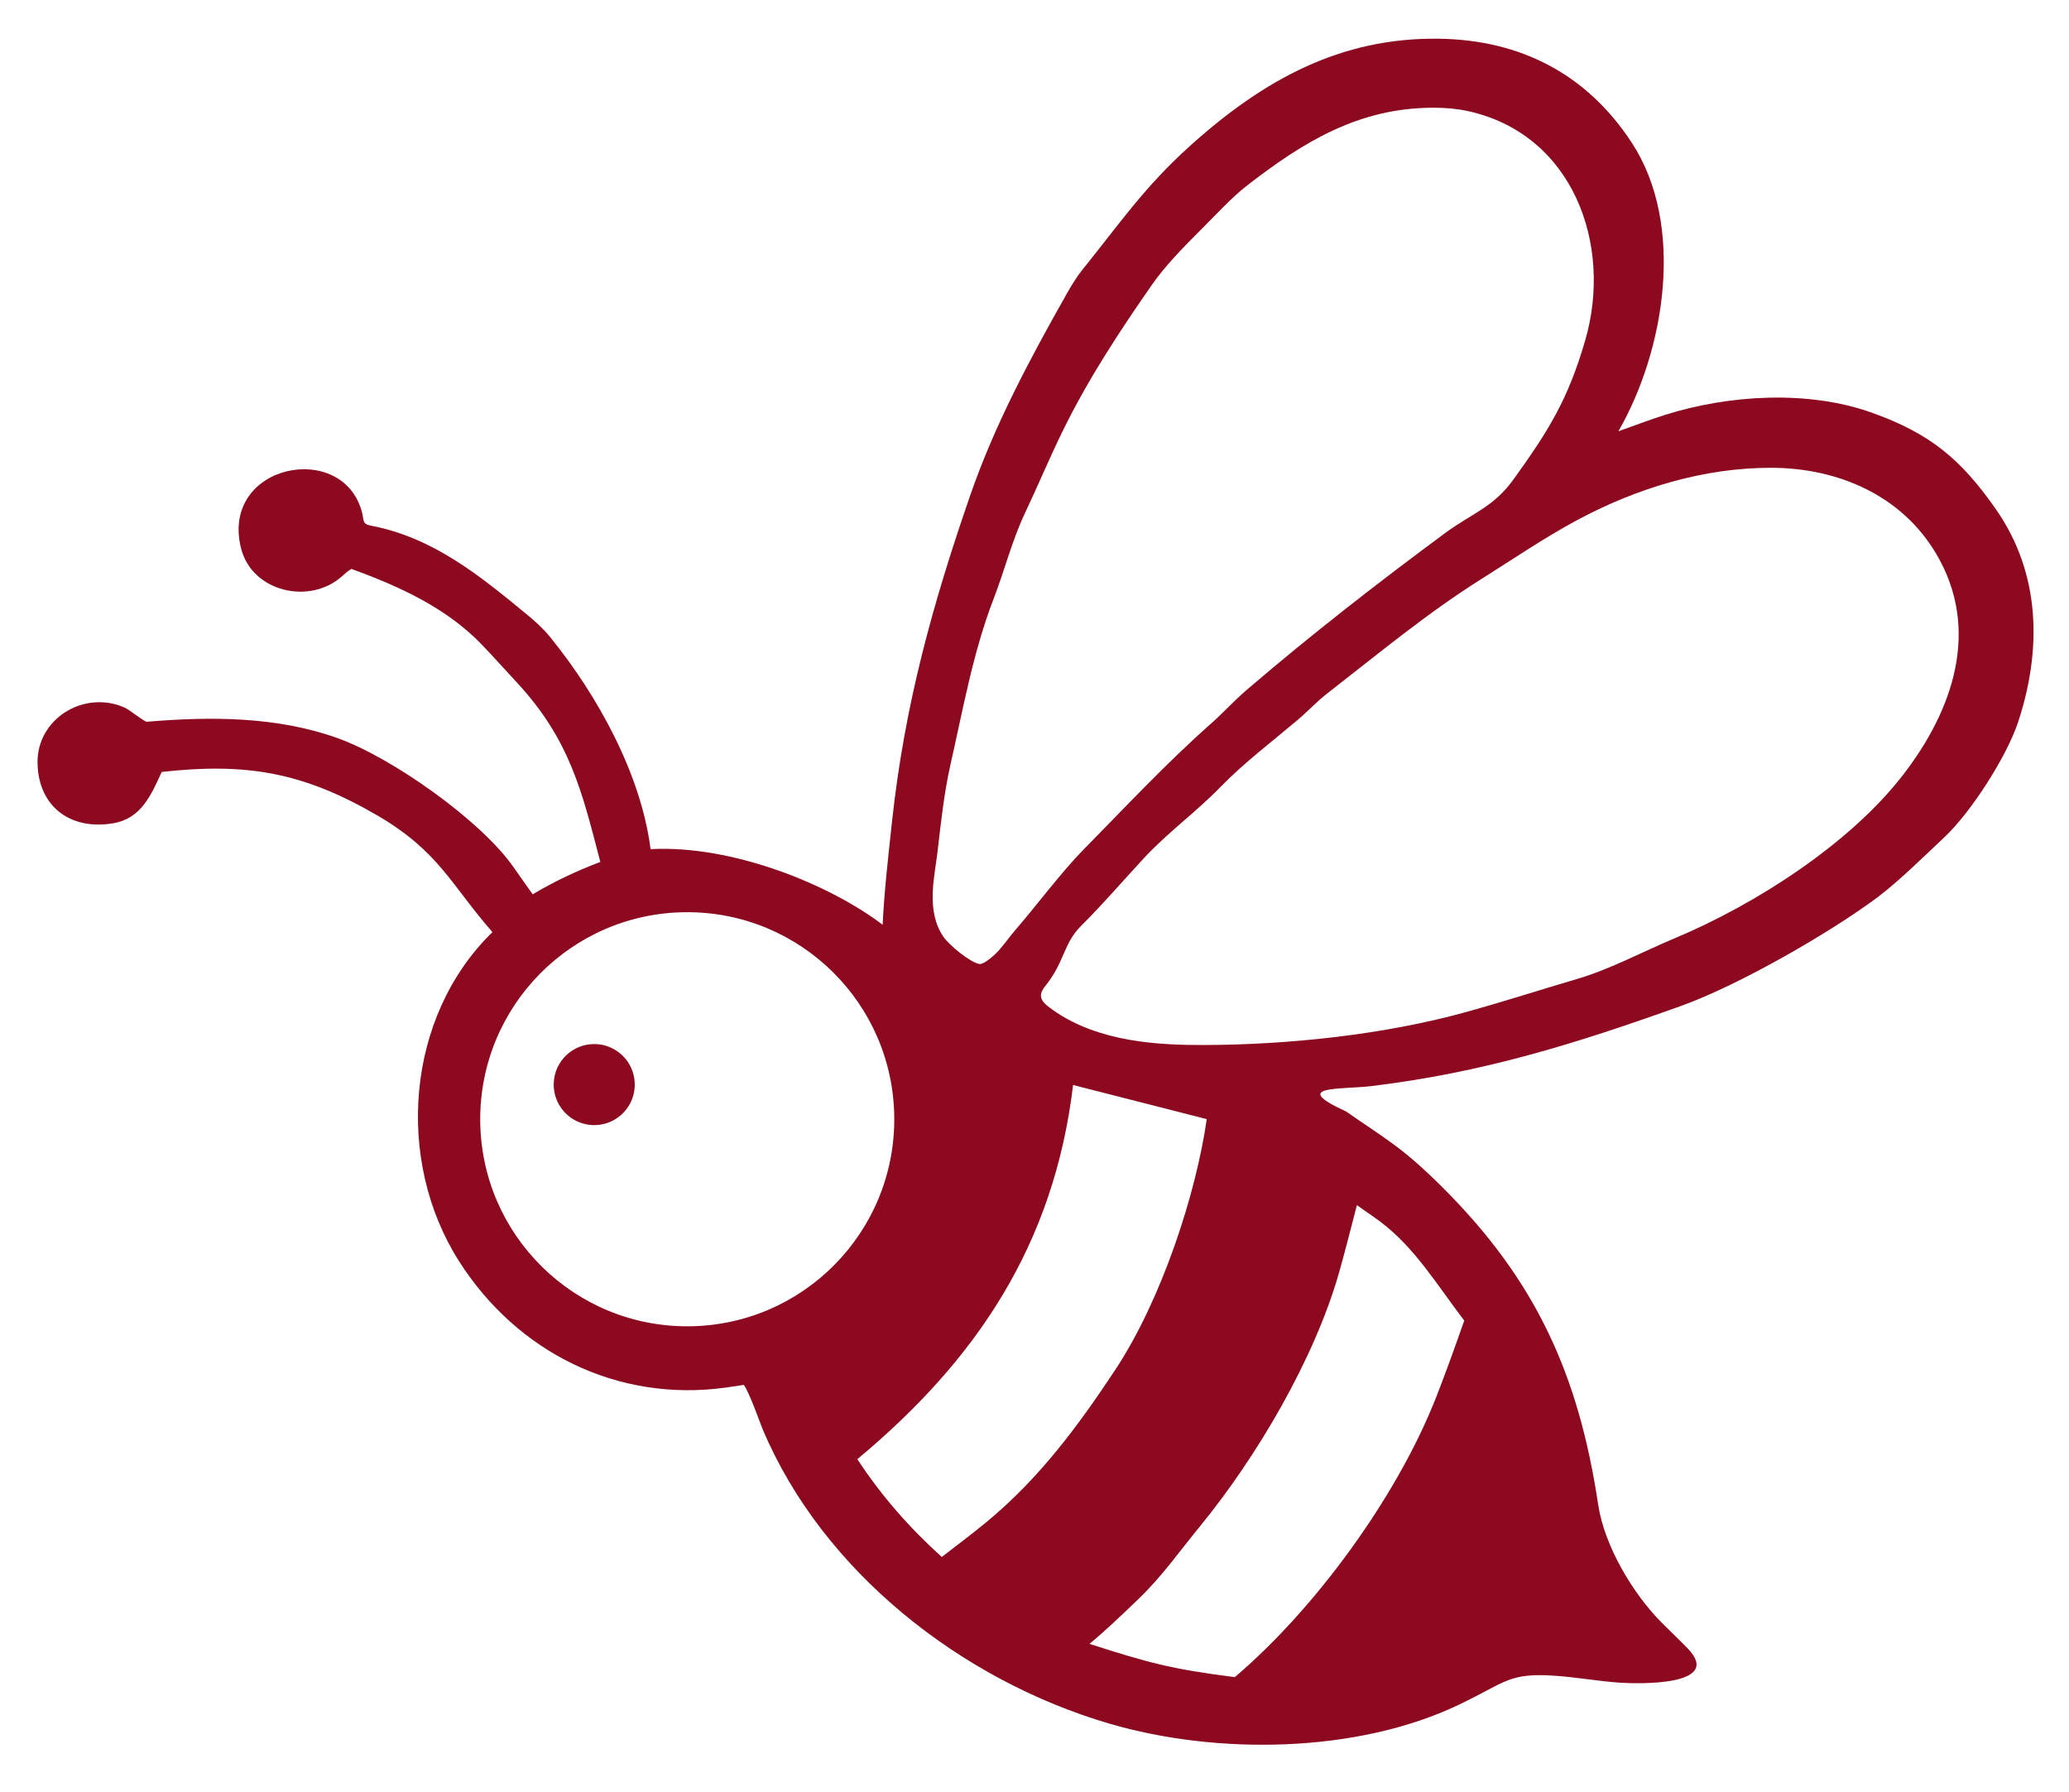
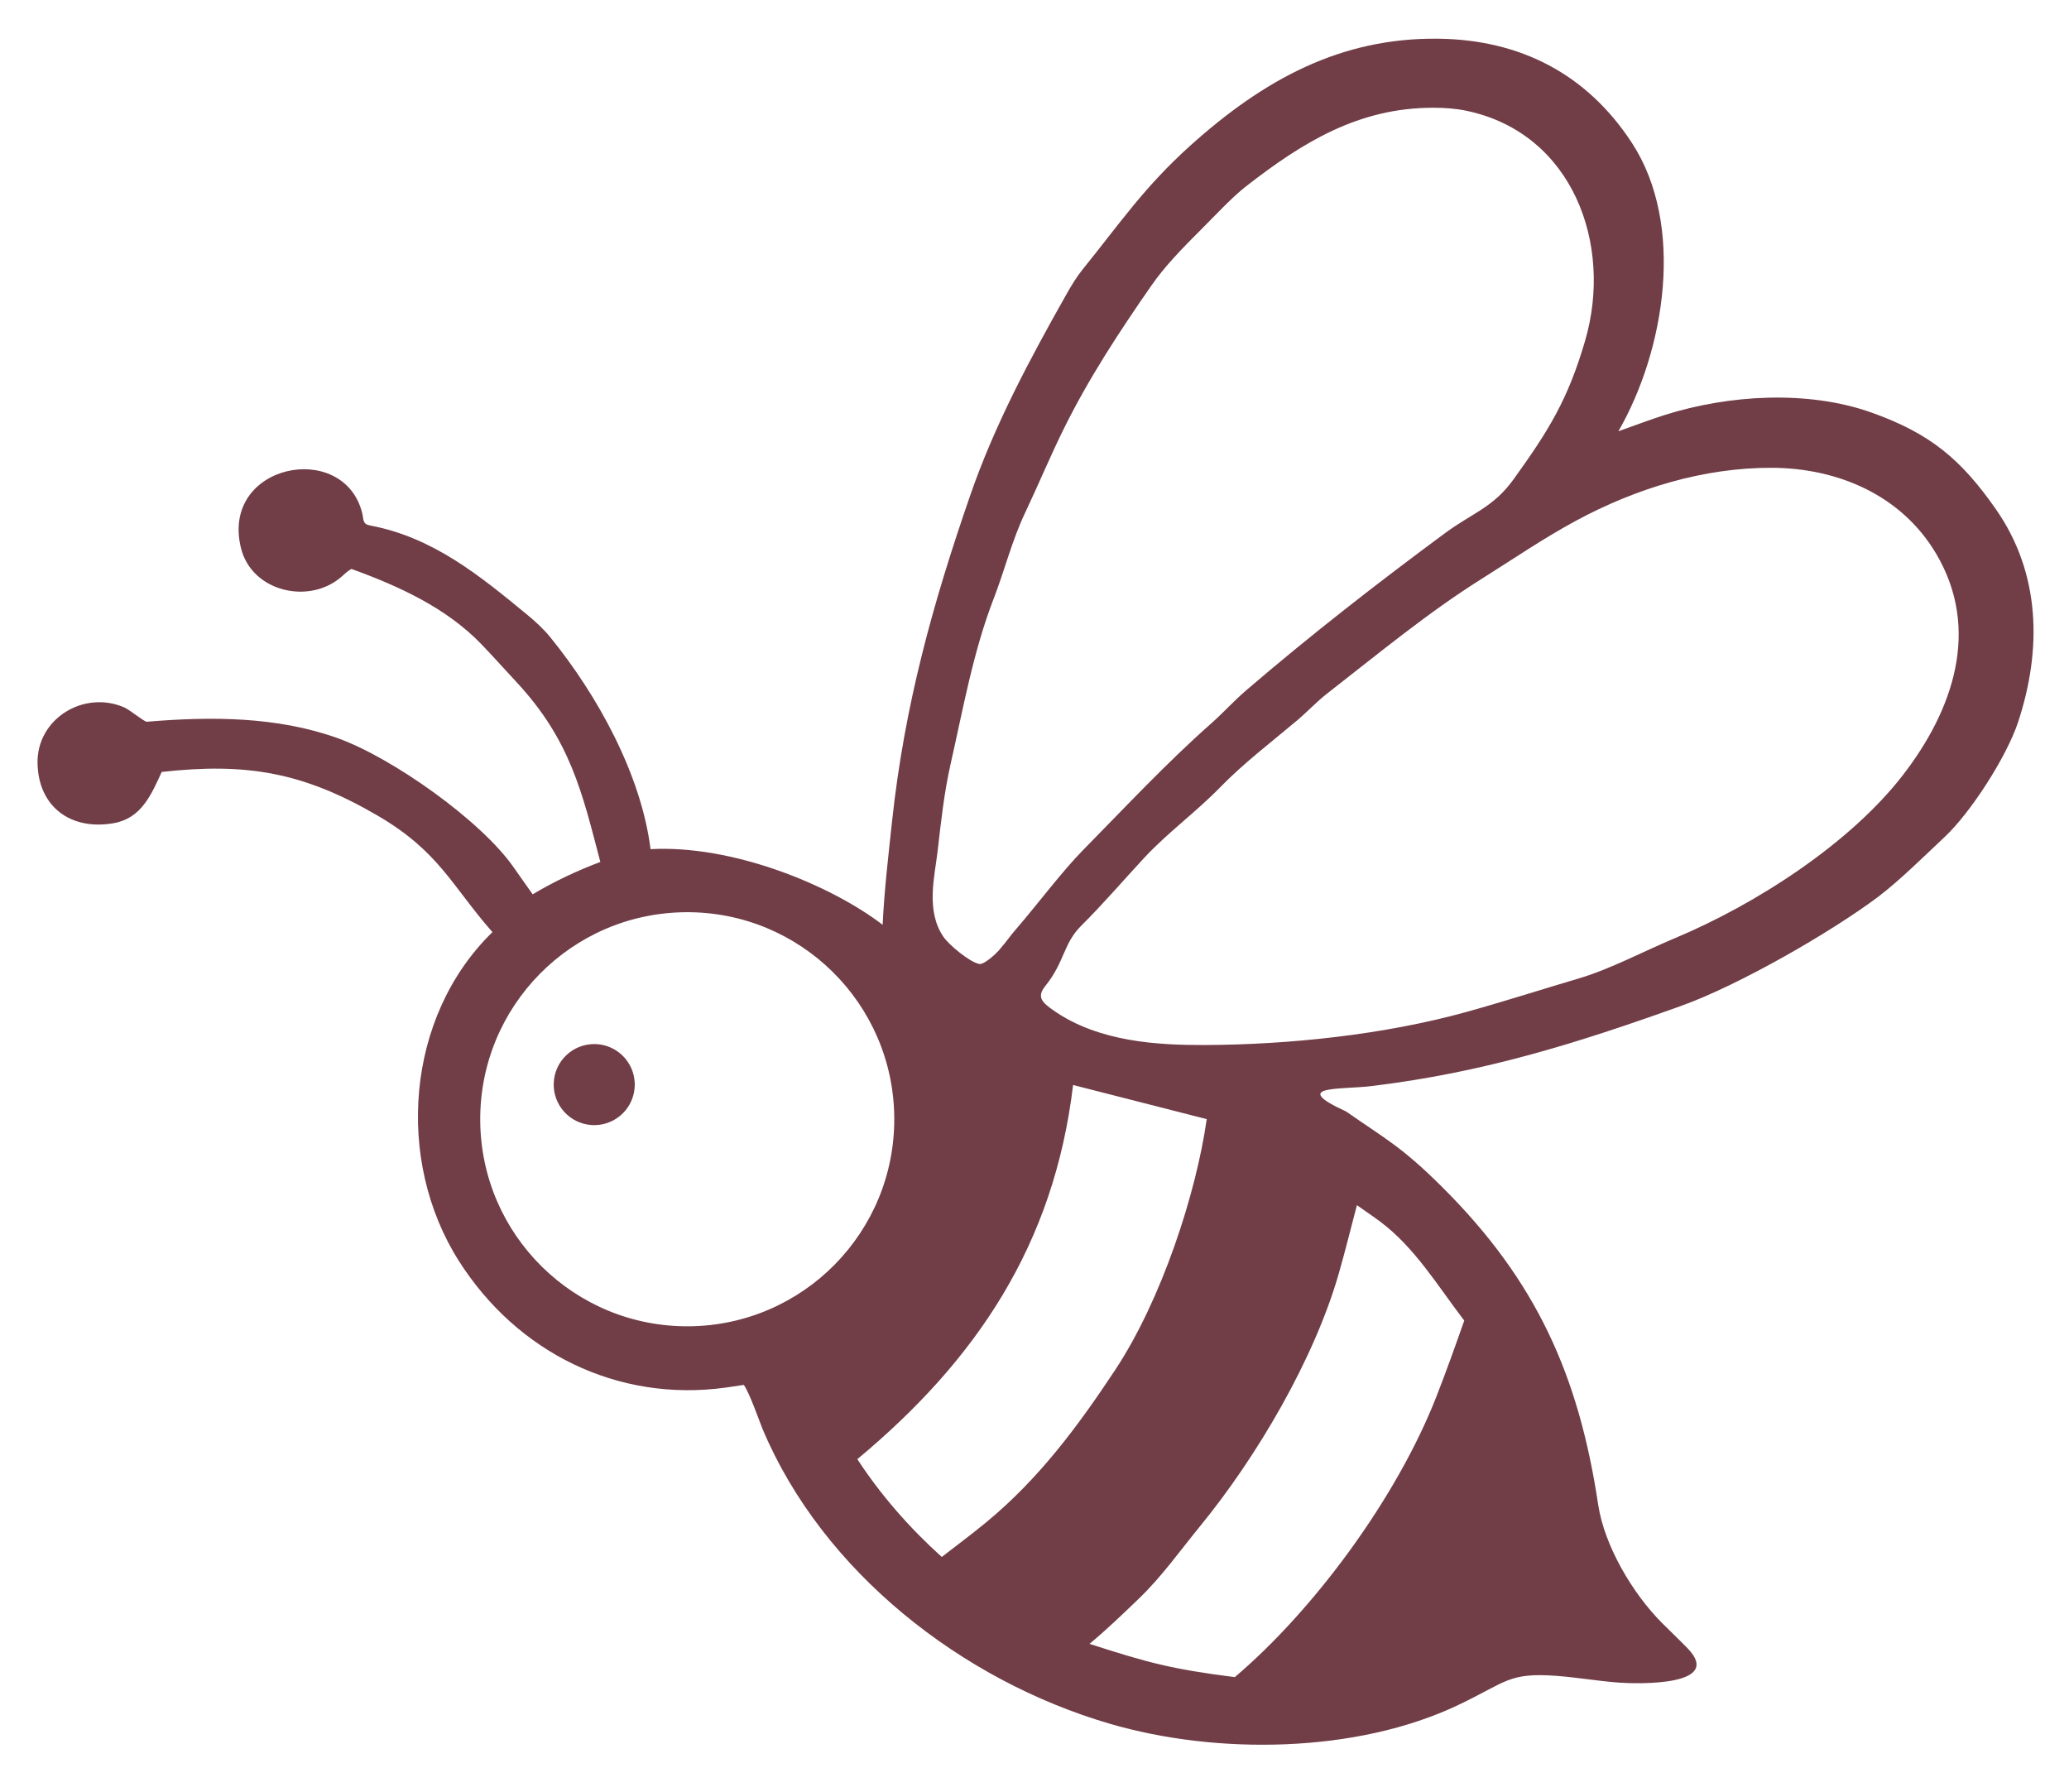
- <svg xmlns="http://www.w3.org/2000/svg" viewBox="580 366 328 284" fill="#8C0920">
+ <svg xmlns="http://www.w3.org/2000/svg" viewBox="580 366 328 284" fill="#713D47">
  <path d="M719.925,512.586C720.19,507.13 720.826,501.7 721.408,496.268C723.395,477.764 727.868,461.674 733.837,444.44C737.696,433.3 743.297,422.852 749.096,412.588C749.867,411.223 750.682,409.876 751.668,408.658C757.558,401.38 761.371,395.677 768.683,389.098C780.357,378.594 792.556,371.949 808.013,372.135C820.951,372.29 831.537,377.682 838.694,388.631C847.218,401.671 843.937,421.55 836.565,434.361C839.045,433.489 841.497,432.54 844.005,431.75C854.103,428.574 866.63,427.808 876.715,431.402C885.997,434.709 890.898,438.812 896.427,446.742C903.526,456.922 903.716,469.001 899.925,480.472C898.112,485.96 892.41,494.808 888.268,498.687C885.158,501.6 881.08,505.644 877.728,508.164C870.456,513.634 855.804,522.116 846.483,525.455C829.831,531.419 815.146,536.015 797.399,538.156C792.532,538.743 784.302,538.013 793.415,542.188C799.547,546.487 802.165,547.702 808.738,554.262C823.551,569.048 830.271,583.972 833.36,604.5C834.346,611.054 838.843,618.606 843.481,623.258C844.817,624.598 846.197,625.894 847.515,627.252C853.397,633.314 839.519,632.912 836.743,632.716C833.4,632.48 830.091,631.884 826.749,631.639C819.157,631.083 818.856,632.598 811.212,636.242C795.075,643.933 772.888,644.195 755.873,639.211C732.539,632.376 710.443,615.199 700.887,592.504C700.528,591.653 698.828,586.759 697.915,585.518C696.942,585.658 695.973,585.819 695,585.952C677.86,588.295 661.973,580.37 652.768,565.907C642.594,549.922 644.329,527.126 658.067,513.748C651.593,506.387 649.633,500.983 639.864,495.281C628.068,488.397 619.054,486.862 605.635,488.361C603.968,492.014 602.387,495.718 598.004,496.484C591.246,497.666 586.097,493.914 585.951,487C585.802,479.917 593.309,475.342 599.715,478.139C600.561,478.508 602.805,480.367 603.262,480.405C613.43,479.546 623.888,479.564 633.499,482.992C642.131,486.071 656.294,496.075 661.441,503.5C662.431,504.928 663.444,506.34 664.449,507.757C667.857,505.722 671.458,504.025 675.172,502.626C672.308,491.701 670.459,483.338 661.878,474.114C660.031,472.128 658.227,470.102 656.348,468.147C650.792,462.364 643.249,458.907 635.708,456.181C635.092,456.536 634.738,456.881 634.187,457.371C629.076,461.915 619.949,459.824 618.214,452.92C614.848,439.521 634.44,435.65 637.404,447.268C637.701,448.43 637.421,449.062 638.716,449.305C648.636,451.167 656.073,457.258 663.55,463.416C664.877,464.509 666.155,465.676 667.242,467.013C674.704,476.198 681.629,488.7 683.134,500.598C696.148,499.898 711.627,506.248 719.925,512.586ZM770.971,531.644C784.157,531.601 799.383,530.048 812.589,526.372C818.52,524.722 824.379,522.838 830.283,521.094C835.287,519.615 840.598,516.769 845.462,514.736C858.337,509.356 873.255,499.732 881.653,488.88C889.596,478.616 894.068,465.819 886.945,453.779C881.45,444.491 871.363,440.184 860.869,440.15C850.066,440.115 839.332,443.42 829.862,448.53C824.738,451.294 819.814,454.659 814.88,457.757C806.283,463.157 798.457,469.662 790.441,475.892C788.746,477.208 787.314,478.771 785.683,480.148C781.522,483.661 777.245,486.884 773.427,490.8C769.593,494.733 765.074,498.003 761.344,502.026C758.033,505.598 754.881,509.286 751.418,512.726C748.518,515.606 748.842,518.406 745.687,522.324C744.297,524.051 745.257,524.922 746.939,526.109C754.179,531.22 763.773,531.668 770.971,531.644ZM795.111,557.026C794.168,560.616 793.279,564.22 792.259,567.789C788.36,581.438 779.223,596.963 770.235,607.933C766.994,611.887 764.194,615.899 760.475,619.463C757.943,621.89 755.422,624.335 752.716,626.567C761.932,629.53 765.674,630.565 775.753,631.84C788.256,621.237 801.42,603.469 807.728,587.336C809.28,583.365 810.715,579.349 812.128,575.325C807.92,569.829 804.277,563.697 798.717,559.574C797.534,558.697 796.306,557.886 795.111,557.026ZM735.25,518.8C736.005,518.938 737.915,517.152 738.312,516.688C740.066,514.64 739.746,514.81 741.222,513.107C744.272,509.589 748.363,504.127 751.716,500.724C758.393,493.948 764.877,486.978 772.014,480.672C773.929,478.98 775.641,477.067 777.581,475.404C787.751,466.685 798.325,458.453 809.102,450.494C813.404,447.317 816.714,446.463 819.951,441.97C825.546,434.206 828.58,429.297 831.293,419.993C835.751,404.707 829.311,387.162 812.591,383.582C810.816,383.202 808.992,383.074 807.18,383.076C795.389,383.086 786.535,388.525 777.501,395.562C775.326,397.256 772.529,400.265 770.513,402.28C769.028,403.764 767.479,405.316 766.018,406.934C764.77,408.316 763.585,409.746 762.558,411.222C757.418,418.612 752.465,426.162 748.506,434.246C746.391,438.565 744.535,443.005 742.478,447.353C740.433,451.677 739.257,456.417 737.531,460.882C734.272,469.315 732.7,478.284 730.7,487.101C729.661,491.684 729.165,496.373 728.625,501.041C728.184,504.858 726.725,510.347 729.563,514.493C730.442,515.777 733.74,518.525 735.25,518.8ZM750.117,537.981C747.088,563.328 734.761,581.606 715.914,597.292C719.661,603.029 724.211,608.205 729.3,612.793C731.685,610.95 734.103,609.149 736.426,607.229C744.735,600.362 750.889,592.067 756.785,583.156C764.12,572.069 769.608,555.293 771.304,543.392L750.117,537.981ZM688.75,510.592C670.605,510.703 655.993,525.517 656.131,543.662C656.27,561.806 671.106,576.396 689.25,576.23C707.356,576.064 721.907,561.267 721.769,543.161C721.631,525.055 706.856,510.482 688.75,510.592Z" />
  <path d="M674.249,531.494C676.592,531.511 678.739,532.802 679.854,534.862C680.968,536.922 680.872,539.426 679.604,541.396C678.336,543.365 676.096,544.488 673.759,544.326C670.297,544.086 667.652,541.14 667.784,537.673C667.917,534.205 670.779,531.469 674.249,531.494Z" />
</svg>
